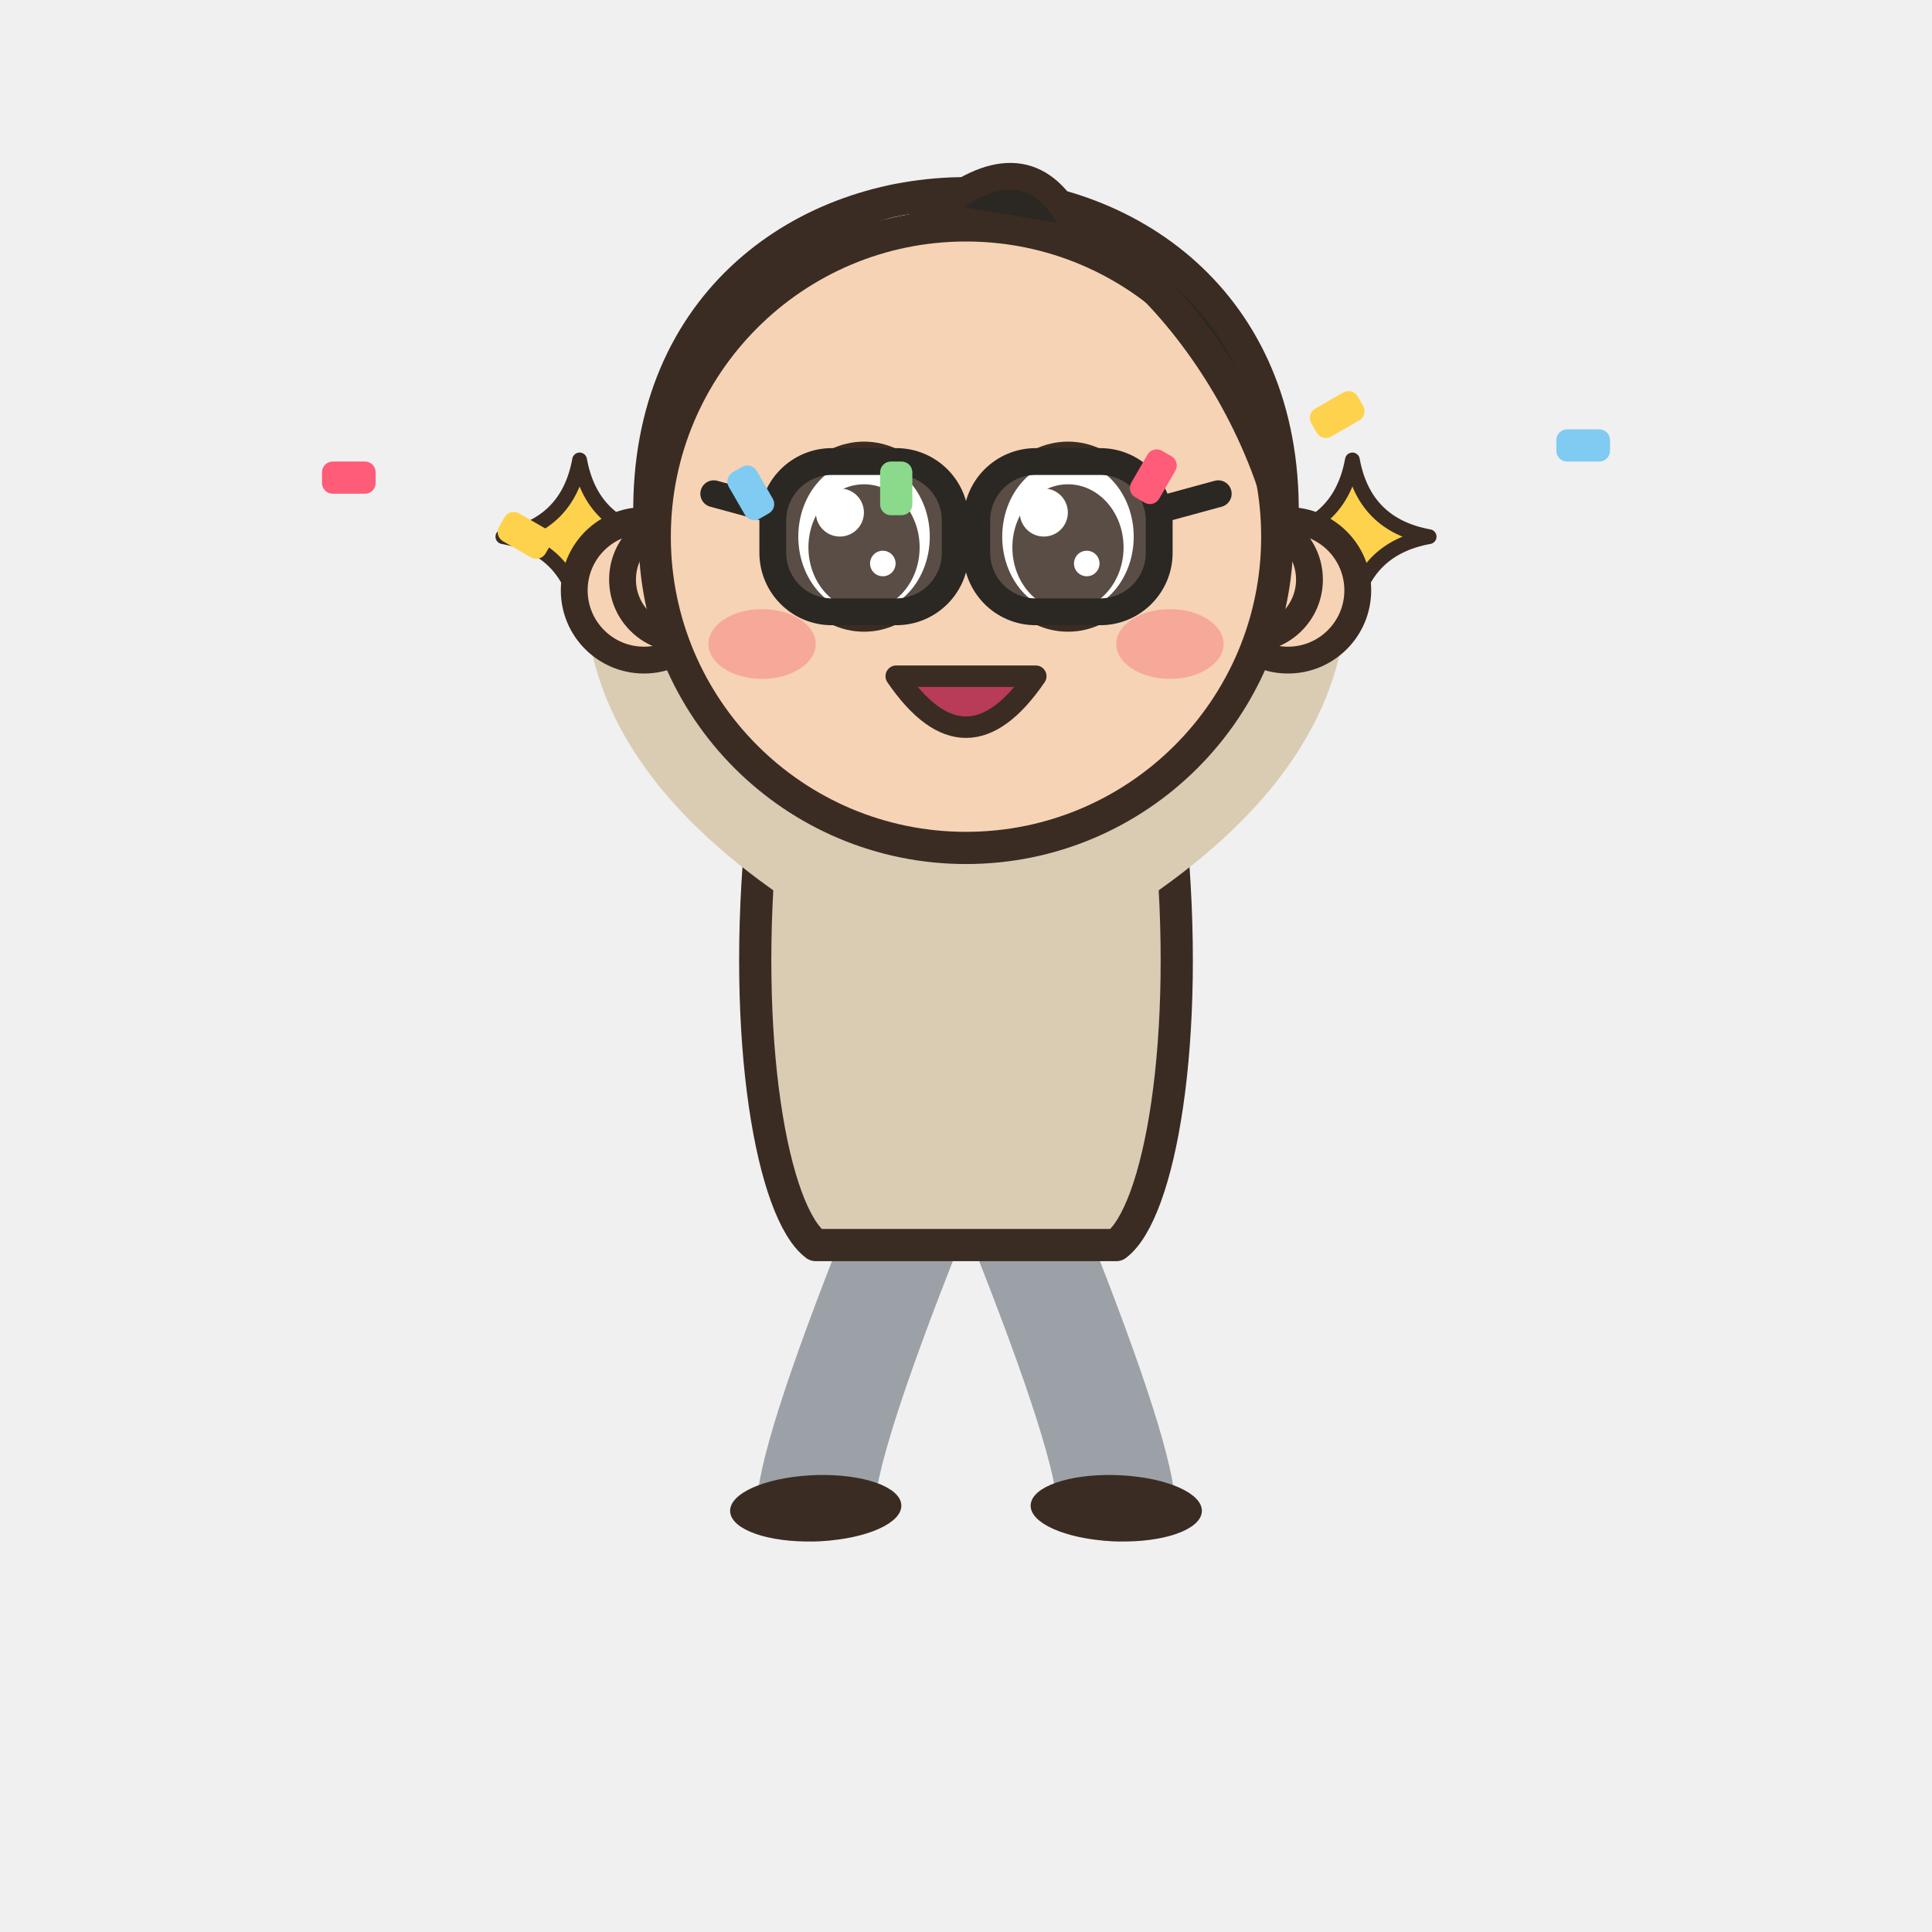
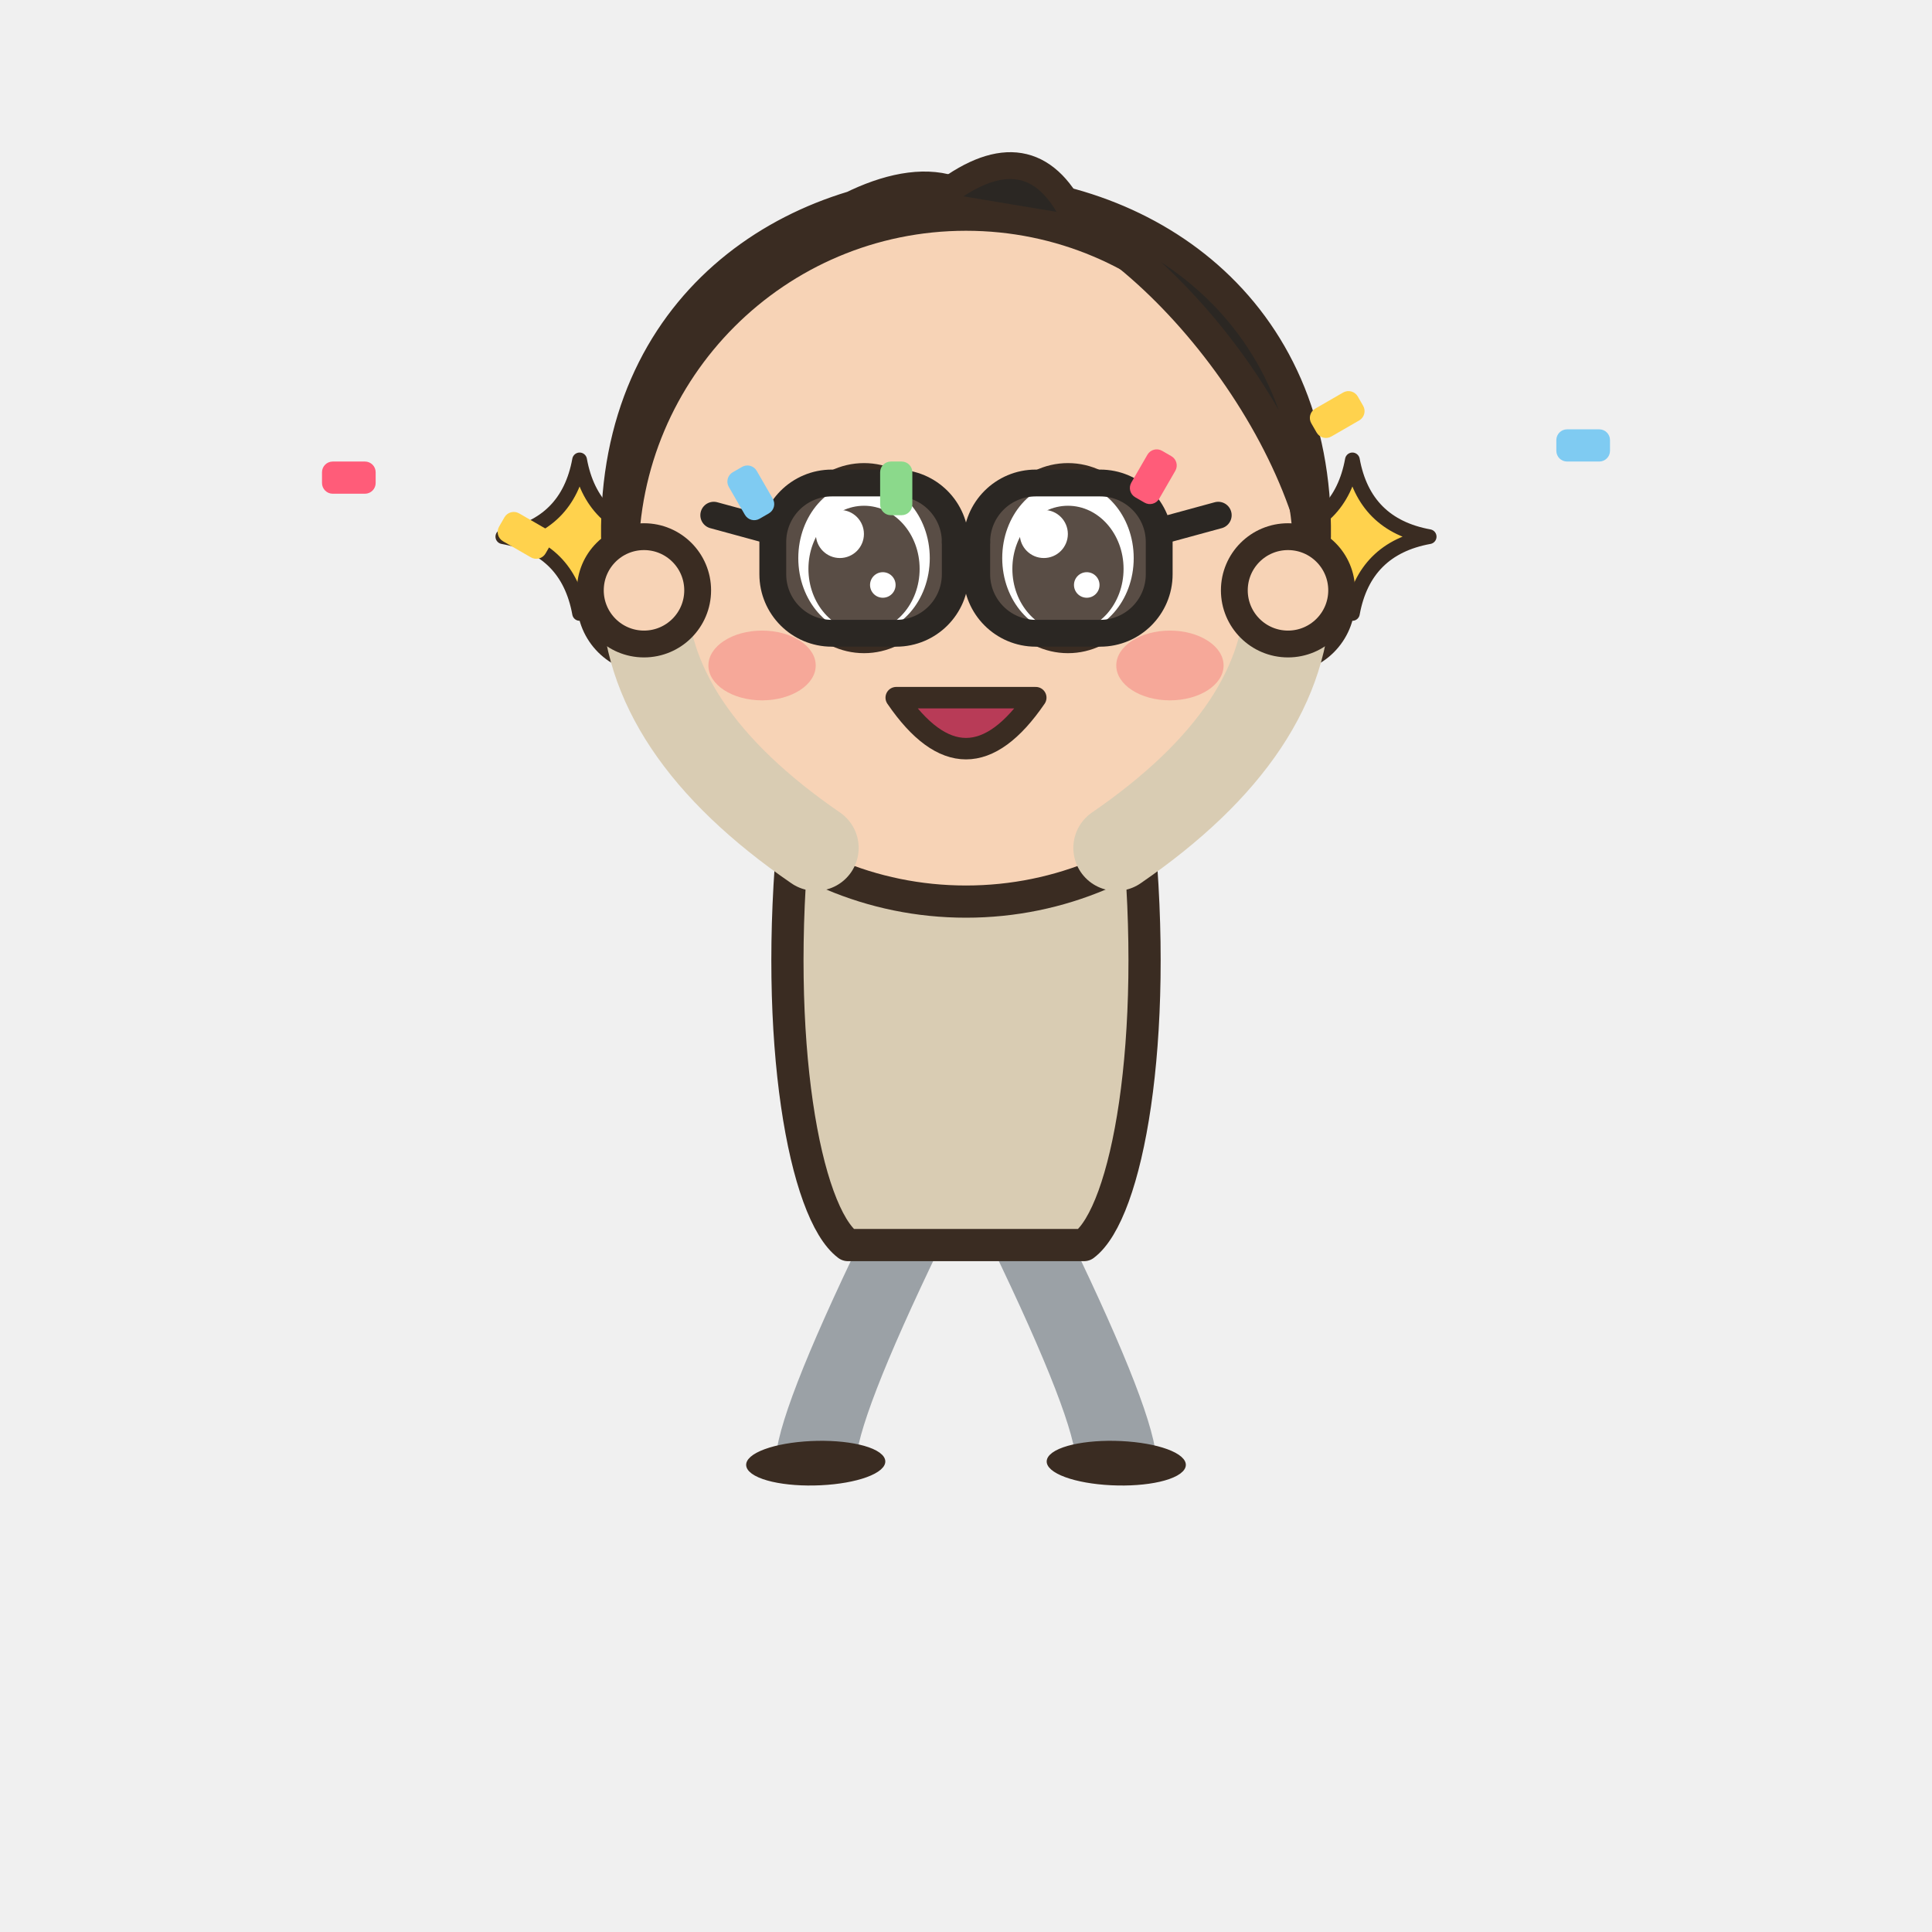
<svg xmlns="http://www.w3.org/2000/svg" viewBox="0 0 360 360" width="360" height="360">
  <g transform="translate(108 100) scale(1.1)">
    <path d="M 0 -13 Q 2 -2 13 0 Q 2 2 0 13 Q -2 2 -13 0 Q -2 -2 0 -13 Z" fill="#FFD24D" stroke="#3A2C22" stroke-width="2.5" stroke-linejoin="round" />
  </g>
  <g transform="translate(252 100) scale(1.1)">
    <path d="M 0 -13 Q 2 -2 13 0 Q 2 2 0 13 Q -2 2 -13 0 Q -2 -2 0 -13 Z" fill="#FFD24D" stroke="#3A2C22" stroke-width="2.5" stroke-linejoin="round" />
  </g>
  <g transform="translate(180 66) scale(1.0) rotate(0)">
    <path d="M 0 6 C -10 -8 -28 2 -14 16 L 0 30 L 14 16 C 28 2 10 -8 0 6 Z" fill="#FF5C79" stroke="#3A2C22" stroke-width="4" stroke-linejoin="round" stroke-linecap="round" />
  </g>
  <g>
-     <g transform="translate(0 234) scale(1 0.56) translate(0 -234)">
-       <path d="M 168 228 Q 152 300 152 318" fill="none" stroke="#9BA1A6" stroke-width="22" stroke-linecap="round" />
+     <g transform="translate(0 234) scale(1 0.46) translate(0 -234)">
+       <path d="M 168 228 Q 152 300 152 318" fill="none" stroke="#9BA1A6" stroke-width="15" stroke-linecap="round" />
      <g transform="rotate(-6 152 318)">
-         <ellipse cx="152" cy="318" rx="14" ry="9" fill="#3A2C22" stroke="#3A2C22" stroke-width="4" />
+         <ellipse cx="152" cy="318" rx="11" ry="7" fill="#3A2C22" stroke="#3A2C22" stroke-width="4" />
      </g>
-       <path d="M 192 228 Q 208 300 208 318" fill="none" stroke="#9BA1A6" stroke-width="22" stroke-linecap="round" />
+       <path d="M 192 228 Q 208 300 208 318" fill="none" stroke="#9BA1A6" stroke-width="15" stroke-linecap="round" />
      <g transform="rotate(6 208 318)">
-         <ellipse cx="208" cy="318" rx="14" ry="9" fill="#3A2C22" stroke="#3A2C22" stroke-width="4" />
+         <ellipse cx="208" cy="318" rx="11" ry="7" fill="#3A2C22" stroke="#3A2C22" stroke-width="4" />
      </g>
    </g>
-     <path d="M 142 154 C 138 194, 144 226, 152 232 L 208 232 C 216 226, 222 194, 218 154 C 196 142, 164 142, 142 154 Z" fill="#D9CCB3" stroke="#3A2C22" stroke-width="6" stroke-linejoin="round" stroke-linecap="round" />
-     <path d="M 152 158 Q 120 136 120 110" fill="none" stroke="#D9CCB3" stroke-width="22" stroke-linecap="round" />
-     <circle cx="120" cy="110" r="13" fill="#F7D3B6" stroke="#3A2C22" stroke-width="5" stroke-linejoin="round" />
-     <path d="M 208 158 Q 240 136 240 110" fill="none" stroke="#D9CCB3" stroke-width="22" stroke-linecap="round" />
-     <circle cx="240" cy="110" r="13" fill="#F7D3B6" stroke="#3A2C22" stroke-width="5" stroke-linejoin="round" />
-     <g transform="rotate(0 180 100)">
-       <circle cx="127" cy="108" r="11" fill="#F7D3B6" stroke="#3A2C22" stroke-width="5" stroke-linejoin="round" stroke-linecap="round" />
-       <circle cx="233" cy="108" r="11" fill="#F7D3B6" stroke="#3A2C22" stroke-width="5" stroke-linejoin="round" stroke-linecap="round" />
-       <circle cx="180" cy="100" r="58" fill="#F7D3B6" stroke="#3A2C22" stroke-width="6" stroke-linejoin="round" stroke-linecap="round" />
-       <path d="M 121 96 C 120 16, 240 16, 239 96 C 230 62, 200 32, 178 38 C 158 30, 122 64, 121 96 Z" fill="#2B2723" stroke="#3A2C22" stroke-width="6" stroke-linejoin="round" stroke-linecap="round" />
-       <path d="M 176 38 q 16 -12 24 4" fill="#2B2723" stroke="#3A2C22" stroke-width="5" stroke-linejoin="round" stroke-linecap="round" />
-       <ellipse cx="161" cy="100" rx="14.0" ry="15.96" fill="#FFFFFF" stroke="#3A2C22" stroke-width="3.5" />
-       <ellipse cx="161" cy="102" rx="10.36" ry="11.76" fill="#3A2C22" />
-       <circle cx="156.5" cy="95.5" r="4.48" fill="#FFFFFF" />
-       <circle cx="164.5" cy="105" r="2.38" fill="#FFFFFF" />
-       <ellipse cx="199" cy="100" rx="14.0" ry="15.96" fill="#FFFFFF" stroke="#3A2C22" stroke-width="3.5" />
-       <ellipse cx="199" cy="102" rx="10.36" ry="11.76" fill="#3A2C22" />
-       <circle cx="194.5" cy="95.5" r="4.48" fill="#FFFFFF" />
-       <circle cx="202.5" cy="105" r="2.38" fill="#FFFFFF" />
-       <rect x="144" y="86" width="34" height="28" rx="11" fill="#FFFFFF" fill-opacity="0.16" stroke="#2B2723" stroke-width="5" stroke-linejoin="round" />
-       <rect x="182" y="86" width="34" height="28" rx="11" fill="#FFFFFF" fill-opacity="0.16" stroke="#2B2723" stroke-width="5" stroke-linejoin="round" />
-       <path d="M 178 97 L 182 97" stroke="#2B2723" stroke-width="5" stroke-linecap="round" />
-       <path d="M 144 95 l -11 -3" stroke="#2B2723" stroke-width="5" stroke-linecap="round" />
-       <path d="M 216 95 l 11 -3" stroke="#2B2723" stroke-width="5" stroke-linecap="round" />
-       <ellipse cx="142" cy="120" rx="10" ry="6.5" fill="#F58C86" opacity="0.6" />
-       <ellipse cx="218" cy="120" rx="10" ry="6.5" fill="#F58C86" opacity="0.6" />
-       <path d="M 167 126 Q 180 145 193 126 Z" fill="#B83B57" stroke="#3A2C22" stroke-width="4" stroke-linejoin="round" stroke-linecap="round" />
+     <path d="M 148 154 C 144 194, 150 226, 158 232 L 202 232 C 210 226, 216 194, 212 154 C 196 142, 164 142, 148 154 Z" fill="#D9CCB3" stroke="#3A2C22" stroke-width="6" stroke-linejoin="round" stroke-linecap="round" />
+     <g transform="rotate(0 180 104)">
+       <circle cx="121" cy="112" r="11" fill="#F7D3B6" stroke="#3A2C22" stroke-width="5" stroke-linejoin="round" stroke-linecap="round" />
+       <circle cx="239" cy="112" r="11" fill="#F7D3B6" stroke="#3A2C22" stroke-width="5" stroke-linejoin="round" stroke-linecap="round" />
+       <circle cx="180" cy="104" r="64" fill="#F7D3B6" stroke="#3A2C22" stroke-width="6" stroke-linejoin="round" stroke-linecap="round" />
+       <path d="M 115 100 C 114 14, 246 14, 245 100 C 236 66, 200 30, 178 36 C 158 28, 116 68, 115 100 Z" fill="#2B2723" stroke="#3A2C22" stroke-width="6" stroke-linejoin="round" stroke-linecap="round" />
+       <path d="M 176 36 q 16 -12 24 4" fill="#2B2723" stroke="#3A2C22" stroke-width="5" stroke-linejoin="round" stroke-linecap="round" />
+       <ellipse cx="161" cy="104" rx="14.0" ry="15.96" fill="#FFFFFF" stroke="#3A2C22" stroke-width="3.5" />
+       <ellipse cx="161" cy="106" rx="10.36" ry="11.76" fill="#3A2C22" />
+       <circle cx="156.5" cy="99.5" r="4.48" fill="#FFFFFF" />
+       <circle cx="164.5" cy="109" r="2.38" fill="#FFFFFF" />
+       <ellipse cx="199" cy="104" rx="14.0" ry="15.96" fill="#FFFFFF" stroke="#3A2C22" stroke-width="3.5" />
+       <ellipse cx="199" cy="106" rx="10.36" ry="11.76" fill="#3A2C22" />
+       <circle cx="194.5" cy="99.5" r="4.48" fill="#FFFFFF" />
+       <circle cx="202.5" cy="109" r="2.38" fill="#FFFFFF" />
+       <rect x="144" y="90" width="34" height="28" rx="11" fill="#FFFFFF" fill-opacity="0.16" stroke="#2B2723" stroke-width="5" stroke-linejoin="round" />
+       <rect x="182" y="90" width="34" height="28" rx="11" fill="#FFFFFF" fill-opacity="0.16" stroke="#2B2723" stroke-width="5" stroke-linejoin="round" />
+       <path d="M 178 101 L 182 101" stroke="#2B2723" stroke-width="5" stroke-linecap="round" />
+       <path d="M 144 99 l -11 -3" stroke="#2B2723" stroke-width="5" stroke-linecap="round" />
+       <path d="M 216 99 l 11 -3" stroke="#2B2723" stroke-width="5" stroke-linecap="round" />
+       <ellipse cx="142" cy="124" rx="10" ry="6.5" fill="#F58C86" opacity="0.6" />
+       <ellipse cx="218" cy="124" rx="10" ry="6.5" fill="#F58C86" opacity="0.6" />
+       <path d="M 167 130 Q 180 149 193 130 Z" fill="#B83B57" stroke="#3A2C22" stroke-width="4" stroke-linejoin="round" stroke-linecap="round" />
    </g>
+     <path d="M 152 158 Q 120 136 120 110" fill="none" stroke="#D9CCB3" stroke-width="16" stroke-linecap="round" />
+     <circle cx="120" cy="110" r="10" fill="#F7D3B6" stroke="#3A2C22" stroke-width="5" stroke-linejoin="round" />
+     <path d="M 208 158 Q 240 136 240 110" fill="none" stroke="#D9CCB3" stroke-width="16" stroke-linecap="round" />
+     <circle cx="240" cy="110" r="10" fill="#F7D3B6" stroke="#3A2C22" stroke-width="5" stroke-linejoin="round" />
  </g>
  <rect x="60" y="86" width="10" height="6" rx="2" fill="#FF5C79" transform="rotate(0 60 86)" />
  <rect x="100" y="96" width="10" height="6" rx="2" fill="#FFD24D" transform="rotate(30 100 86)" />
  <rect x="140" y="86" width="10" height="6" rx="2" fill="#7FCBF2" transform="rotate(60 140 86)" />
  <rect x="180" y="96" width="10" height="6" rx="2" fill="#8BD98B" transform="rotate(90 180 86)" />
  <rect x="220" y="86" width="10" height="6" rx="2" fill="#FF5C79" transform="rotate(120 220 86)" />
  <rect x="260" y="96" width="10" height="6" rx="2" fill="#FFD24D" transform="rotate(150 260 86)" />
  <rect x="300" y="86" width="10" height="6" rx="2" fill="#7FCBF2" transform="rotate(180 300 86)" />
</svg>
